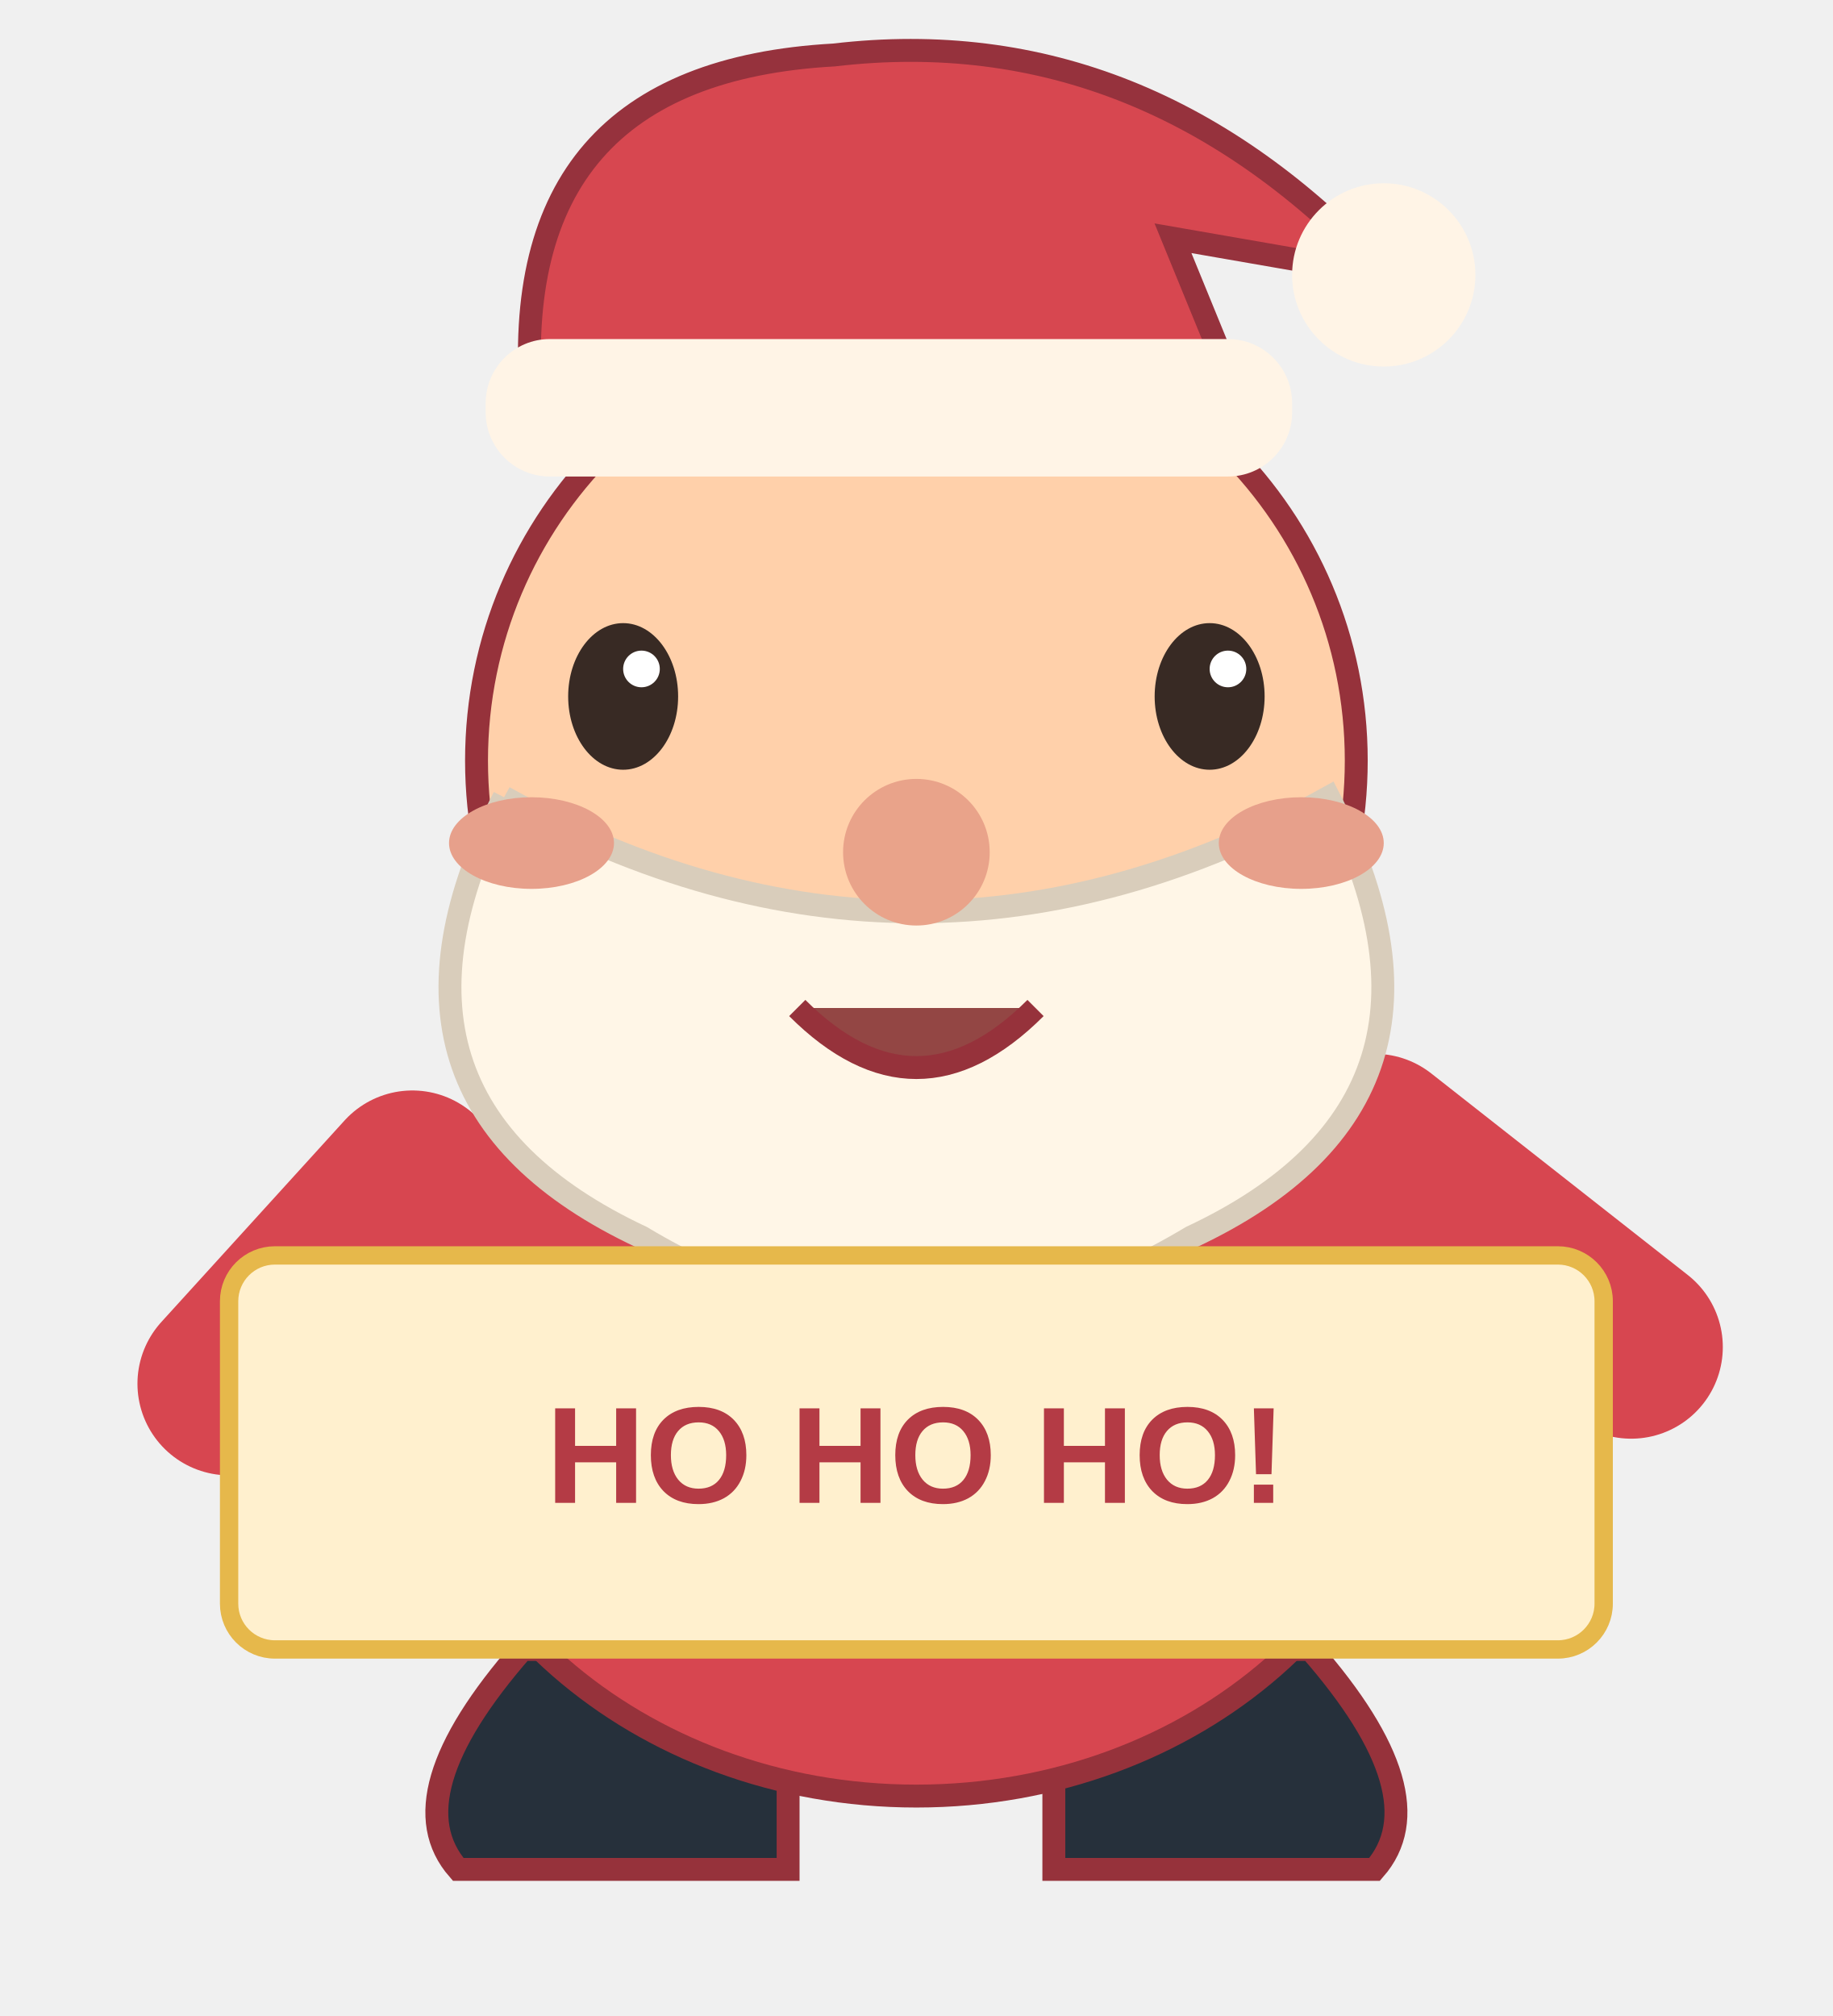
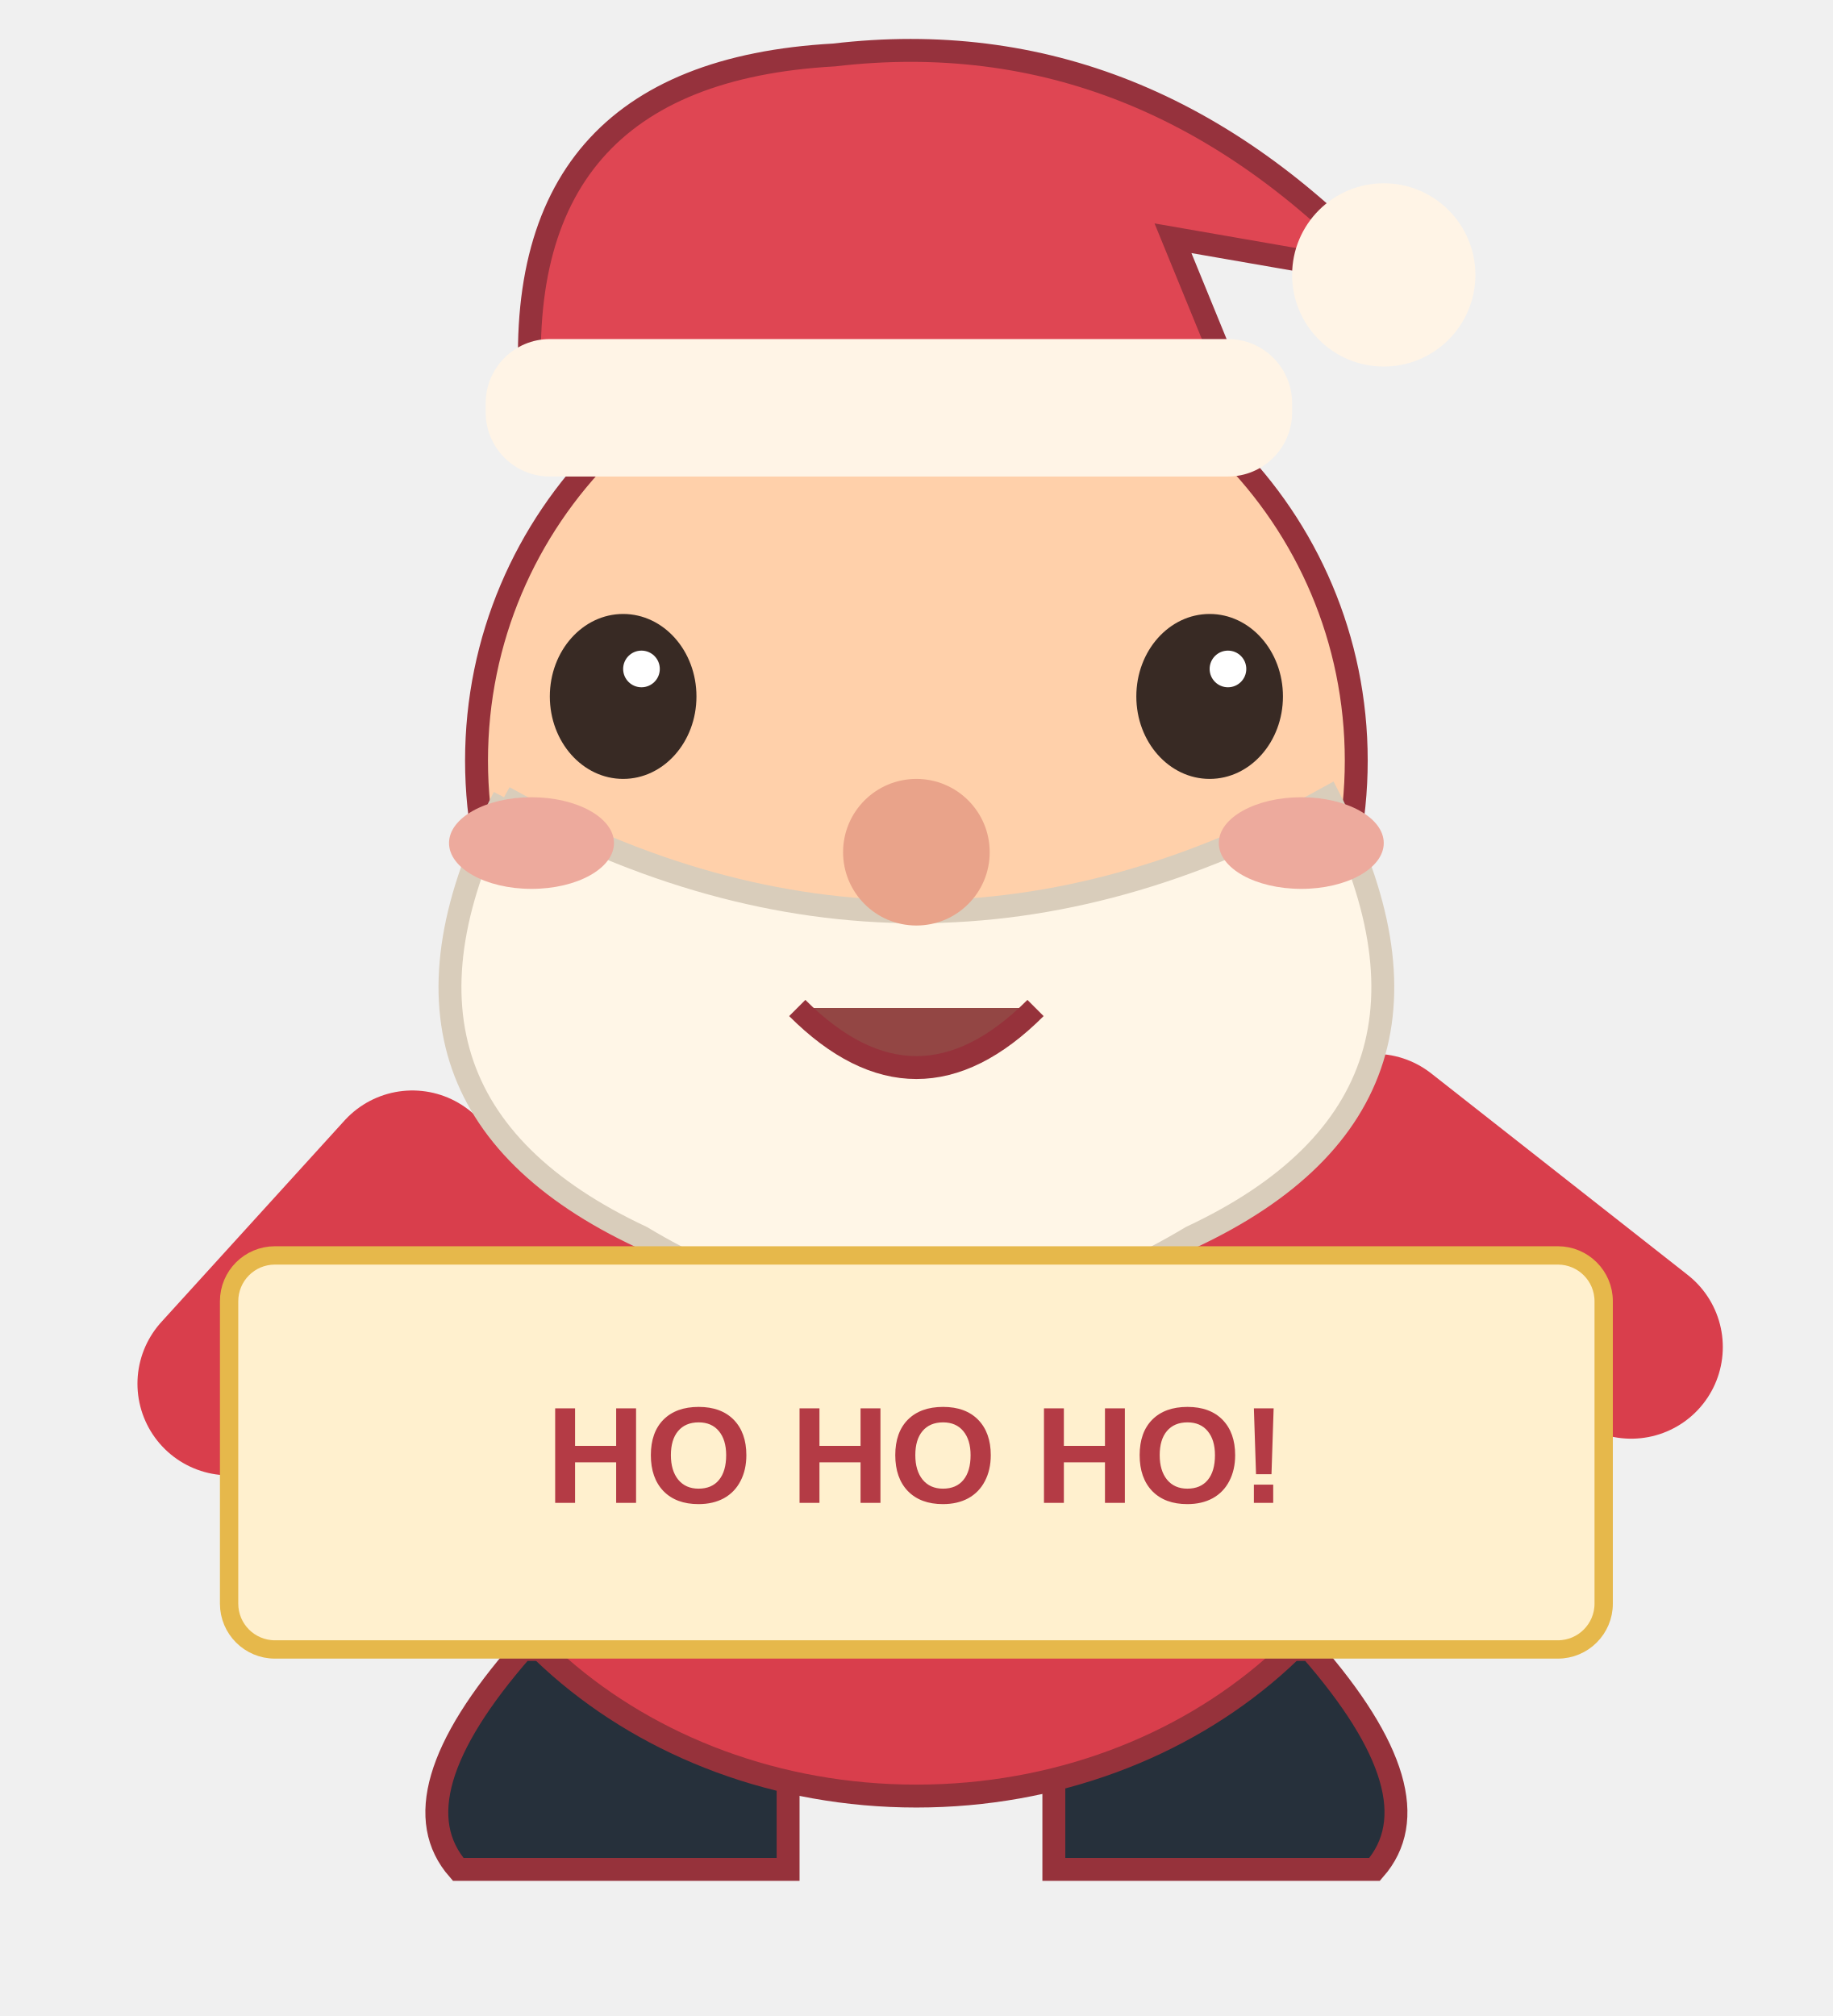
<svg xmlns="http://www.w3.org/2000/svg" viewBox="0 0 200 220">
  <g class="bt-new-bounce">
    <g stroke="#96323b" stroke-width="2.5">
      <path class="bt-step" d="M57 180H86V204H50Q43 196 57 180" fill="#26303b" />
      <path class="bt-step2" d="M115 180H143Q157 196 150 204H115Z" fill="#26303b" />
-       <ellipse cx="100" cy="148" rx="55" ry="48" fill="#d74650" />
+       <ellipse cx="100" cy="148" rx="55" ry="48" fill="#d93e4c" />
      <path d="M49 154H151V169H49Z" fill="#303039" />
      <rect x="89" y="152" width="22" height="19" rx="3" fill="#e6b84b" />
-       <path d="M45 129L25 151" stroke="#d74650" stroke-width="20" stroke-linecap="round" />
-       <path class="bt-wave" d="M150 125L178 147" stroke="#d74650" stroke-width="20" stroke-linecap="round" />
+       <path d="M45 129L25 151" stroke="#d93e4c" stroke-width="20" stroke-linecap="round" />
+       <path class="bt-wave" d="M150 125L178 147" stroke="#d93e4c" stroke-width="20" stroke-linecap="round" />
      <circle cx="100" cy="83" r="48" fill="#ffd0aa" />
      <path d="M55 87Q38 120 70 135Q100 153 130 135Q162 120 145 87Q100 112 55 87" fill="#fff6e7" stroke="#d9cdbb" />
      <path d="M87 110Q100 123 113 110" fill="#934644" />
    </g>
    <g fill="#382a24">
-       <ellipse cx="68" cy="76" rx="6" ry="8" />
-       <ellipse cx="132" cy="76" rx="6" ry="8" />
+       <ellipse cx="68" cy="76" rx="8" ry="9" />
+       <ellipse cx="132" cy="76" rx="8" ry="9" />
    </g>
    <g fill="white">
      <circle cx="70" cy="73" r="2" />
      <circle cx="134" cy="73" r="2" />
    </g>
-     <g fill="#e7a08b">
+     <g fill="#edaa9d">
      <ellipse cx="58" cy="92" rx="9" ry="5" />
      <ellipse cx="142" cy="92" rx="9" ry="5" />
    </g>
    <circle cx="100" cy="93" r="8" fill="#e9a38a" />
-     <path d="M58 44Q55 8 91 6Q125 2 151 30L128 26L137 48Z" fill="#d74750" stroke="#96323d" stroke-width="2.5" />
+     <path d="M58 44Q55 8 91 6Q125 2 151 30L128 26L137 48Z" fill="#df4653" stroke="#96323d" stroke-width="2.5" />
    <circle cx="151" cy="30" r="10" fill="#fff4e6" />
    <rect x="53" y="37" width="88" height="15" rx="7" fill="#fff4e6" />
  </g>
  <g class="bt-new-appear">
    <rect x="25" y="137" width="150" height="43" rx="5" fill="#fff0ce" stroke="#e6b84b" stroke-width="2" />
    <text x="100" y="164" text-anchor="middle" font-family="Arial" font-size="15" font-weight="bold" fill="#b43b45">HO HO HO!</text>
  </g>
</svg>
